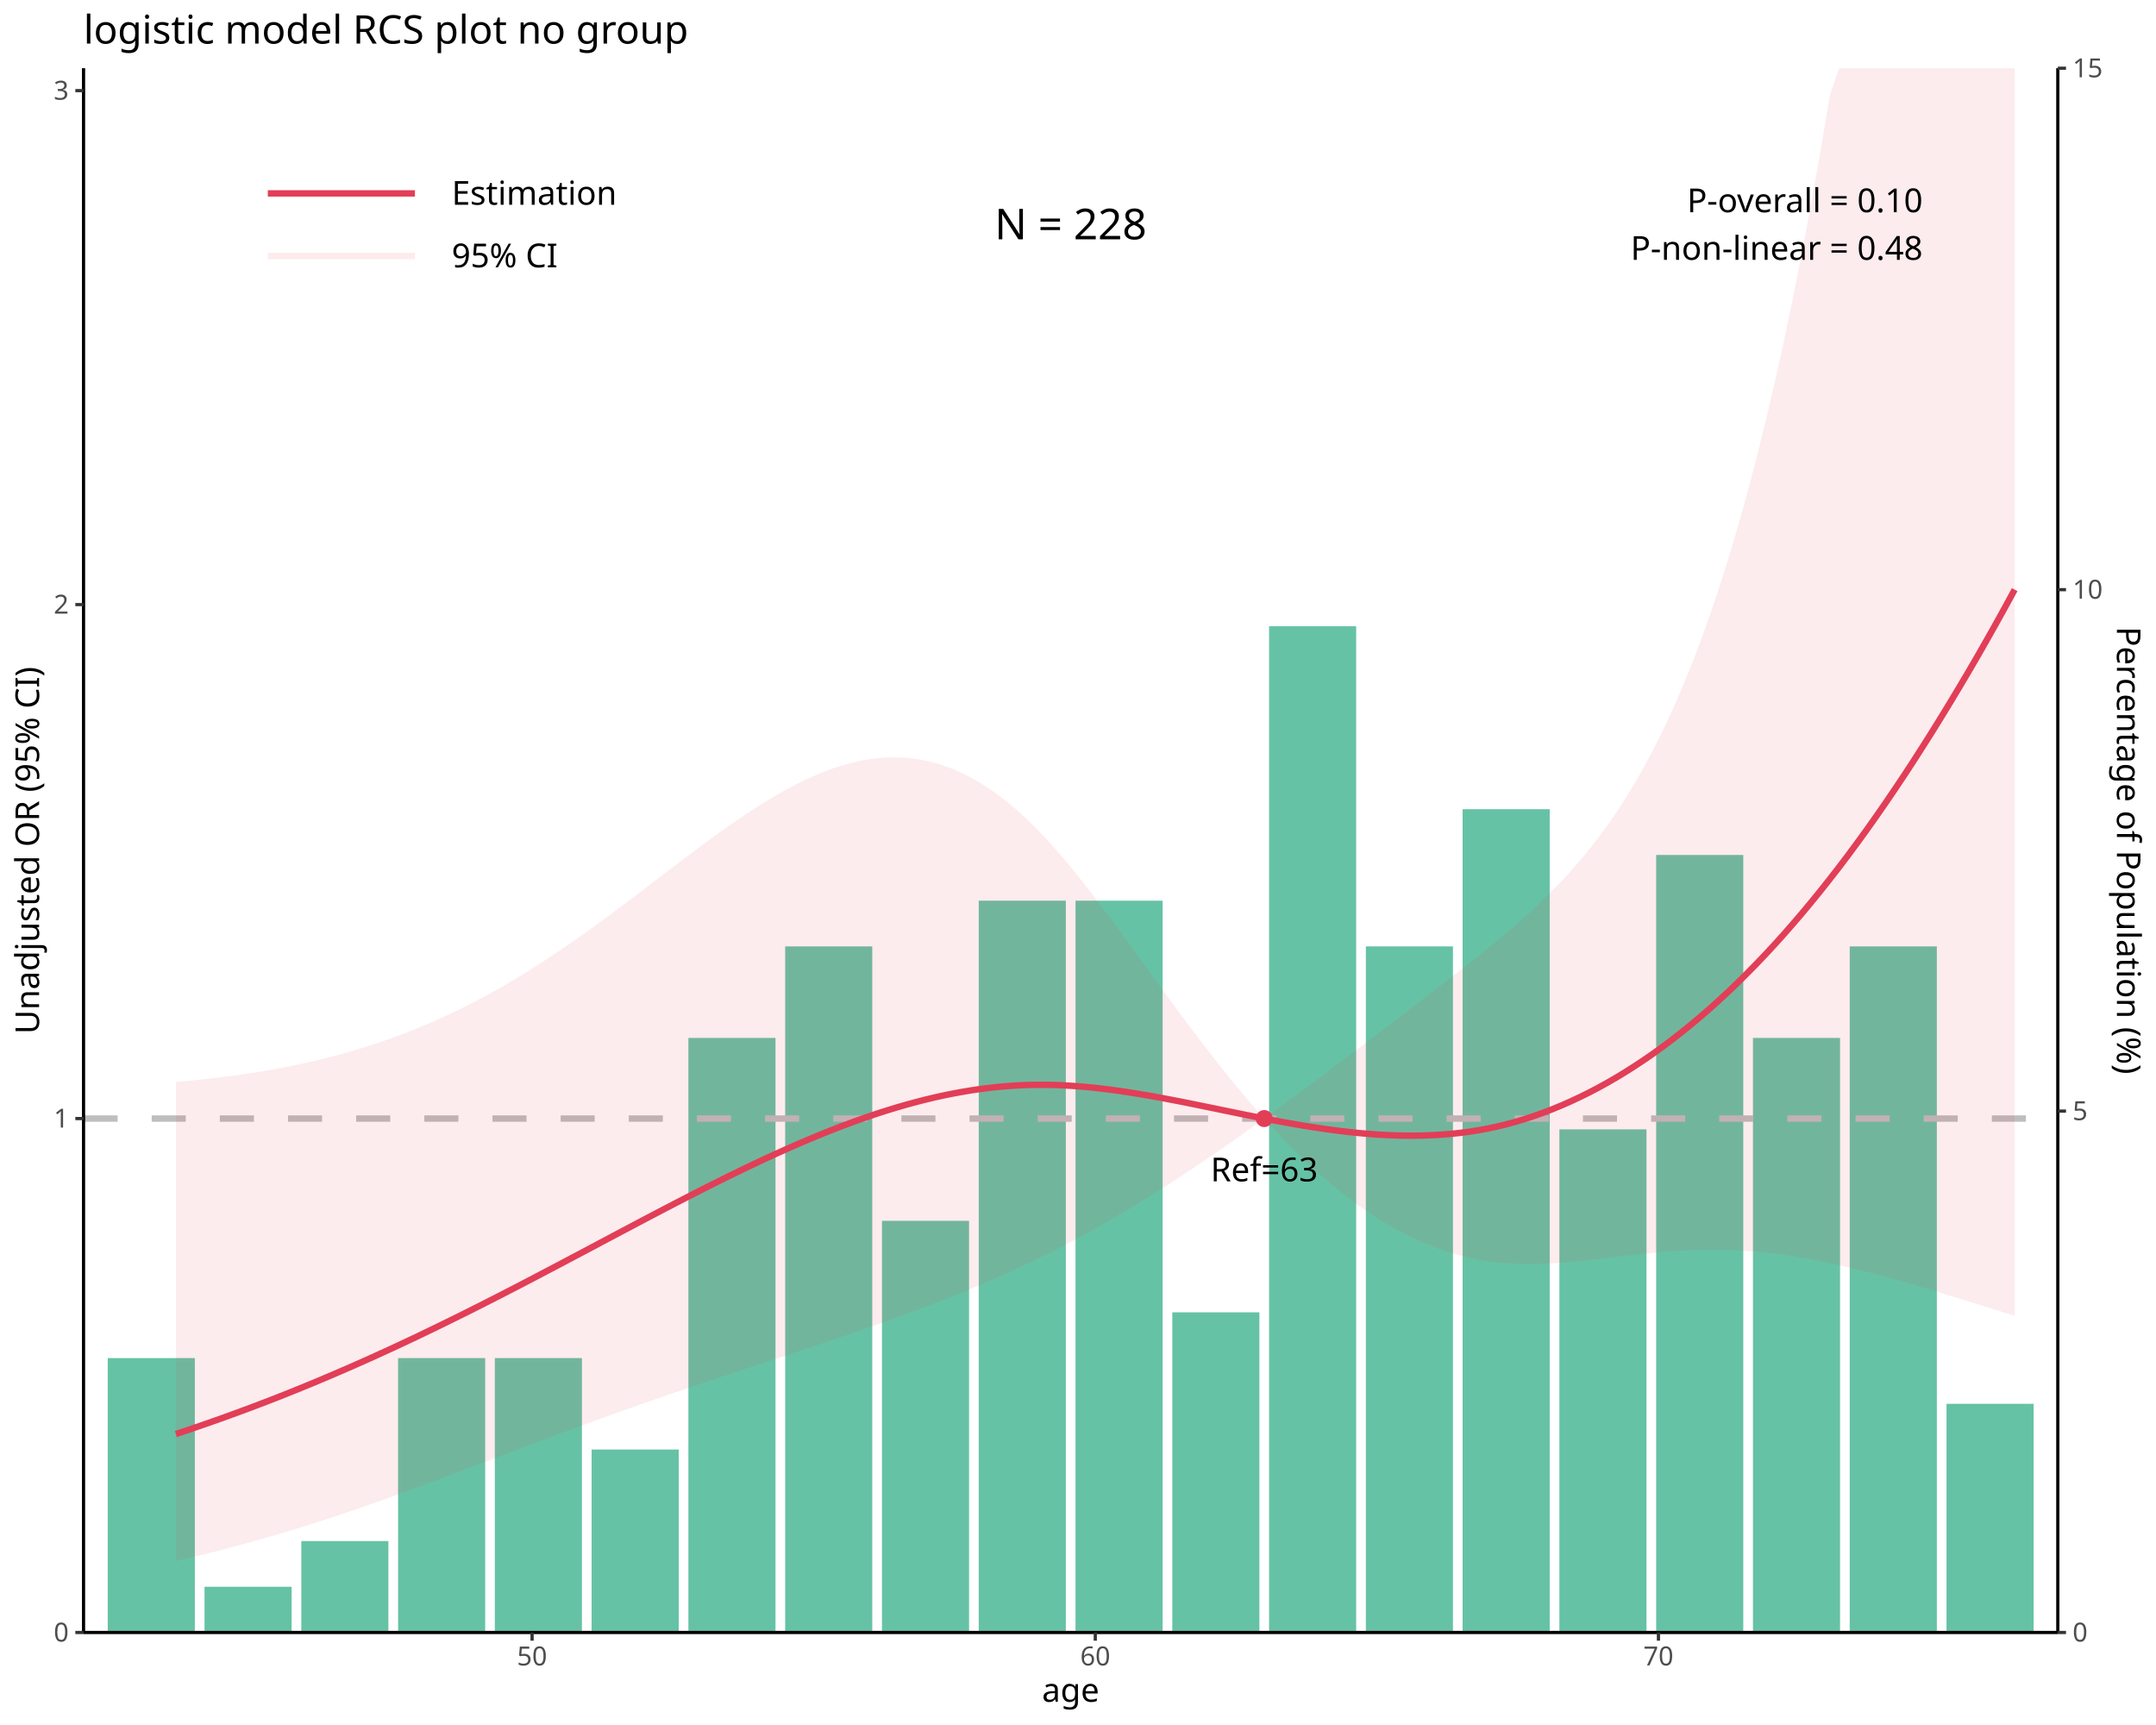
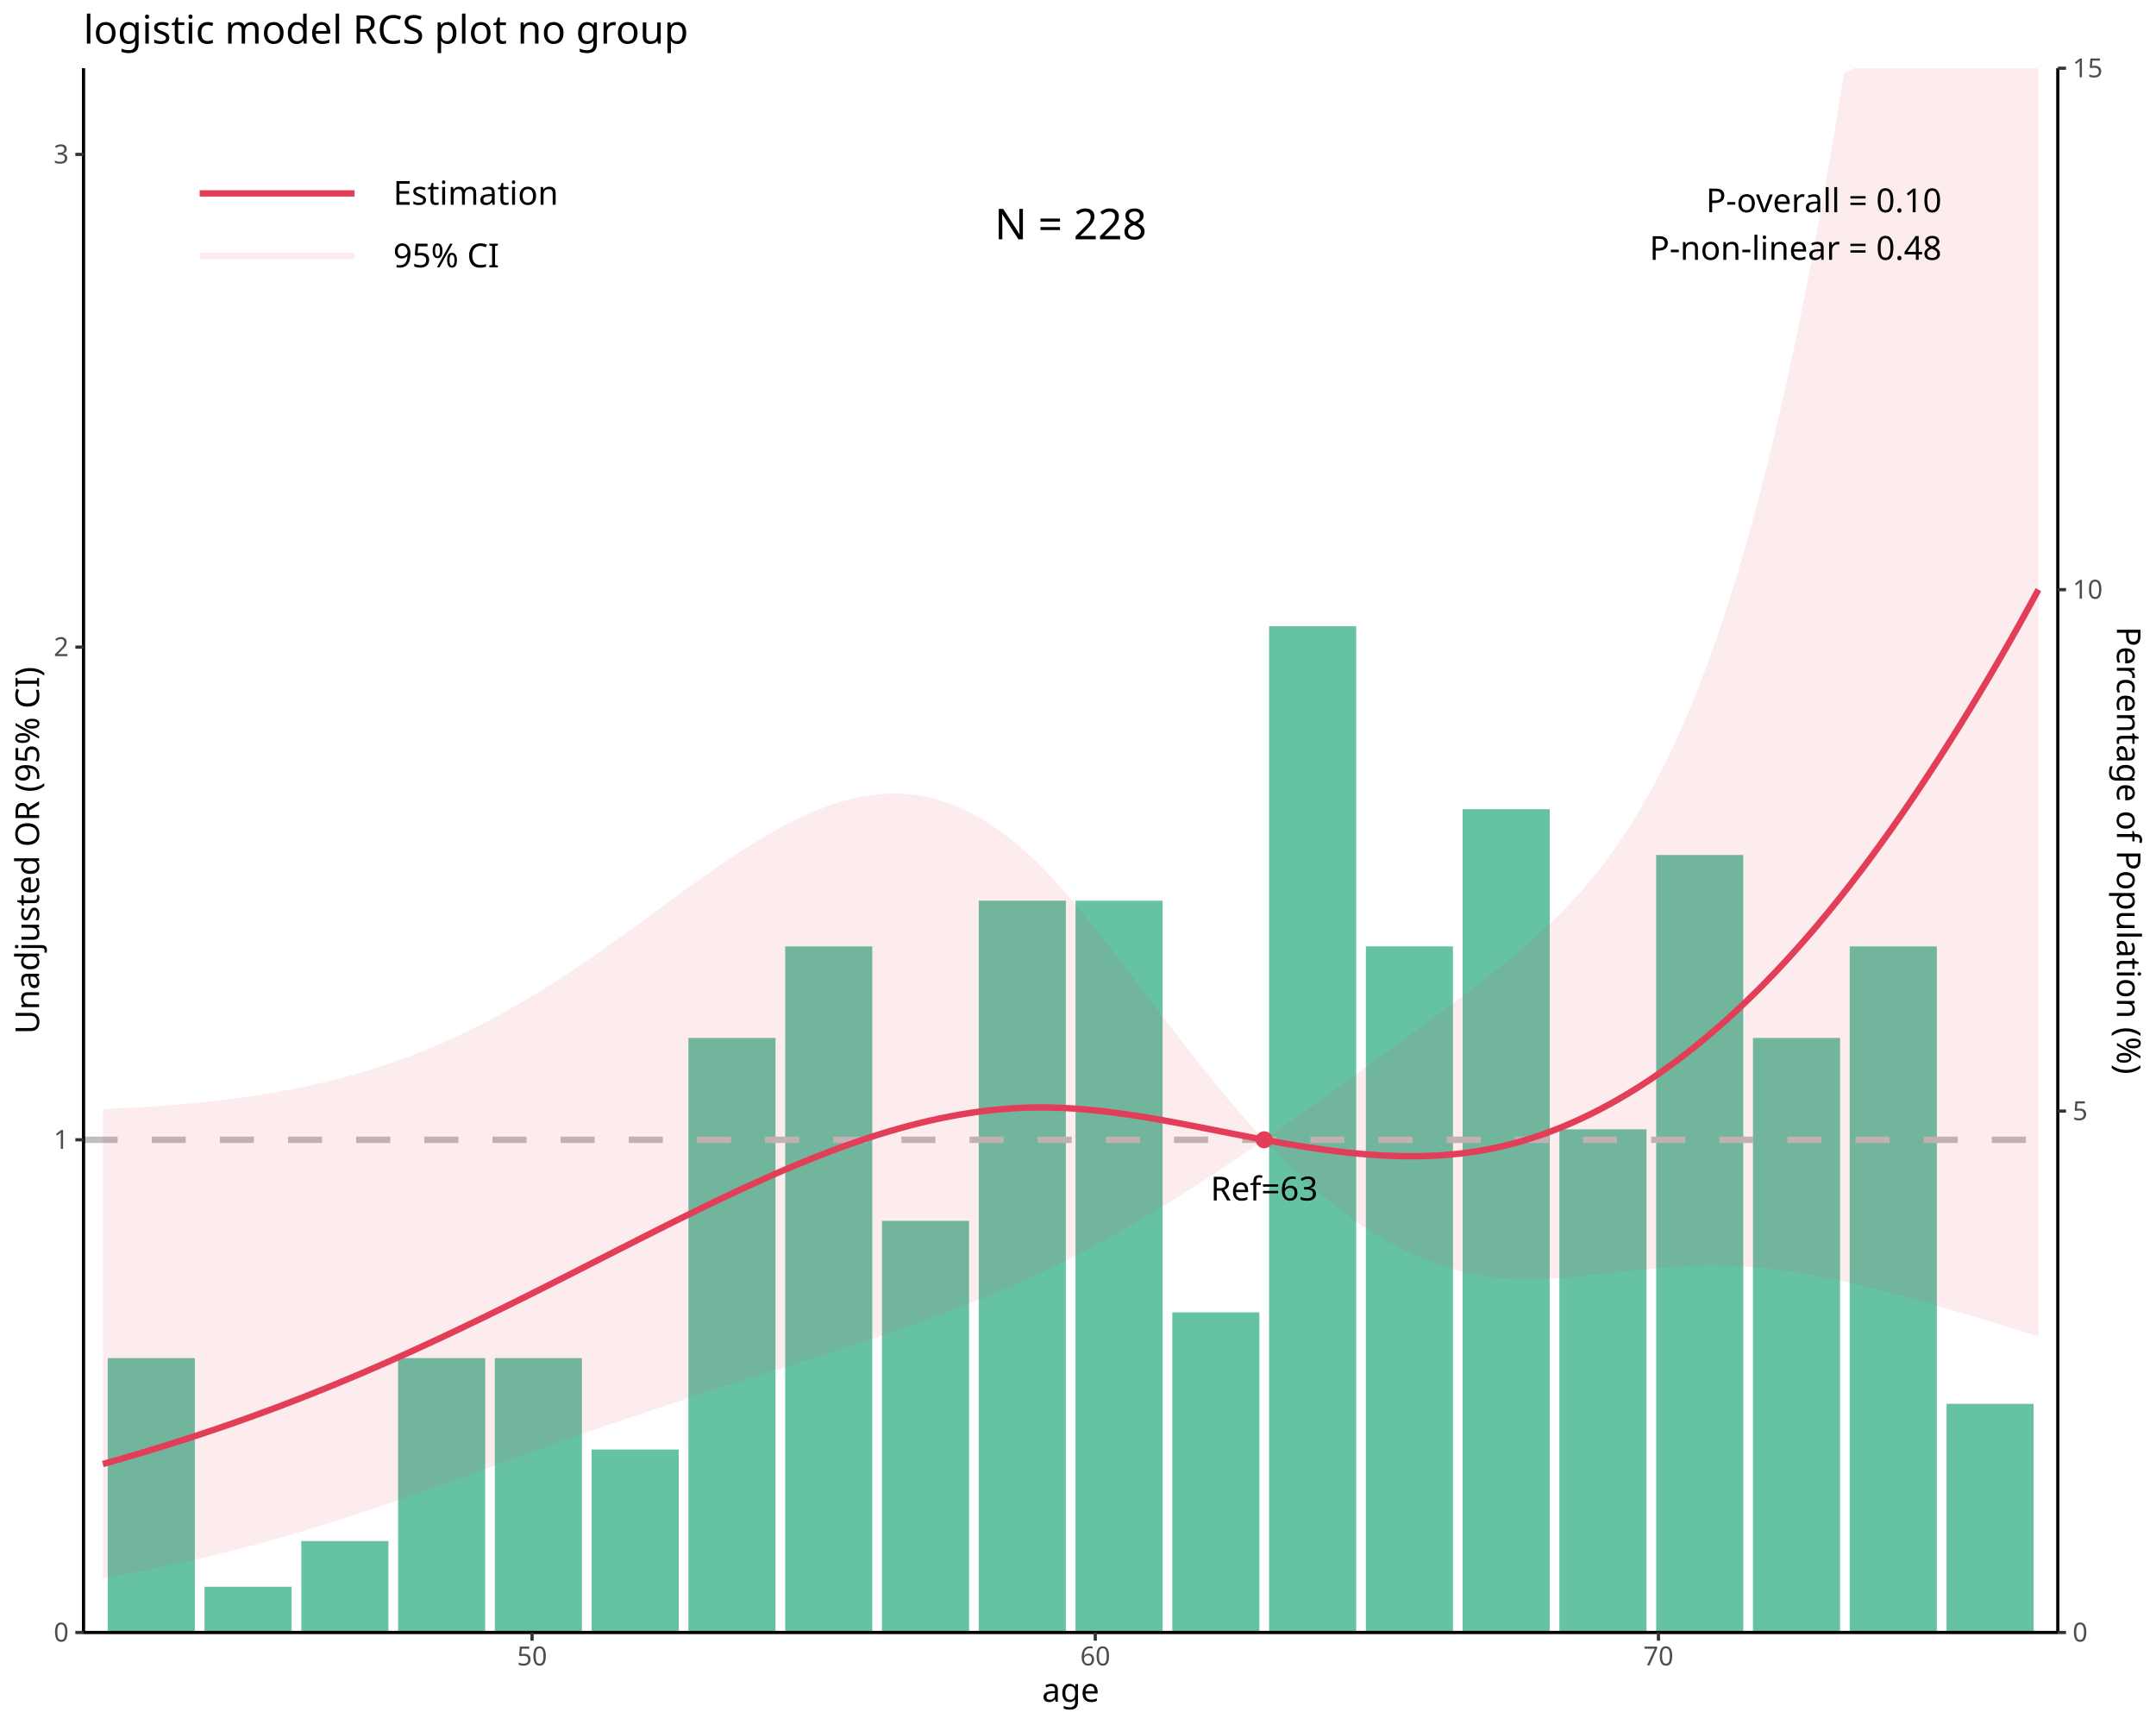
<svg xmlns="http://www.w3.org/2000/svg" class="svglite" data-engine-version="2.0" width="720.00pt" height="576.00pt" viewBox="0 0 720.00 576.00">
  <defs>
    <style type="text/css">
    .svglite line, .svglite polyline, .svglite polygon, .svglite path, .svglite rect, .svglite circle {
      fill: none;
      stroke: #000000;
      stroke-linecap: round;
      stroke-linejoin: round;
      stroke-miterlimit: 10.00;
    }
  </style>
  </defs>
  <rect width="100%" height="100%" style="stroke: none; fill: #FFFFFF;" />
  <defs>
    <clipPath id="cpMC4wMHw3MjAuMDB8MC4wMHw1NzYuMDA=">
      <rect x="0.00" y="0.00" width="720.00" height="576.00" />
    </clipPath>
  </defs>
  <g clip-path="url(#cpMC4wMHw3MjAuMDB8MC4wMHw1NzYuMDA=)">
    <rect x="-0" y="0.00" width="720.00" height="576.00" style="stroke-width: 1.07; stroke: #FFFFFF; fill: #FFFFFF;" />
  </g>
  <defs>
    <clipPath id="cpMjcuOTB8Njg3LjIxfDIyLjc4fDU0NS4xMQ==">
      <rect x="27.90" y="22.78" width="659.31" height="522.33" />
    </clipPath>
  </defs>
  <g clip-path="url(#cpMjcuOTB8Njg3LjIxfDIyLjc4fDU0NS4xMQ==)">
    <rect x="27.90" y="22.78" width="659.31" height="522.33" style="stroke-width: 1.07; stroke: none; fill: #FFFFFF;" />
    <rect x="35.98" y="453.48" width="29.09" height="91.64" style="stroke-width: 1.07; stroke: none; stroke-linecap: butt; stroke-linejoin: miter; fill: #66C2A5;" />
    <rect x="68.30" y="529.84" width="29.09" height="15.27" style="stroke-width: 1.07; stroke: none; stroke-linecap: butt; stroke-linejoin: miter; fill: #66C2A5;" />
    <rect x="100.62" y="514.57" width="29.09" height="30.55" style="stroke-width: 1.07; stroke: none; stroke-linecap: butt; stroke-linejoin: miter; fill: #66C2A5;" />
    <rect x="132.94" y="453.48" width="29.09" height="91.64" style="stroke-width: 1.07; stroke: none; stroke-linecap: butt; stroke-linejoin: miter; fill: #66C2A5;" />
    <rect x="165.25" y="453.48" width="29.09" height="91.64" style="stroke-width: 1.07; stroke: none; stroke-linecap: butt; stroke-linejoin: miter; fill: #66C2A5;" />
    <rect x="197.57" y="484.02" width="29.09" height="61.09" style="stroke-width: 1.07; stroke: none; stroke-linecap: butt; stroke-linejoin: miter; fill: #66C2A5;" />
    <rect x="229.89" y="346.57" width="29.09" height="198.55" style="stroke-width: 1.07; stroke: none; stroke-linecap: butt; stroke-linejoin: miter; fill: #66C2A5;" />
    <rect x="262.21" y="316.02" width="29.09" height="229.09" style="stroke-width: 1.07; stroke: none; stroke-linecap: butt; stroke-linejoin: miter; fill: #66C2A5;" />
    <rect x="294.53" y="407.66" width="29.09" height="137.46" style="stroke-width: 1.07; stroke: none; stroke-linecap: butt; stroke-linejoin: miter; fill: #66C2A5;" />
    <rect x="326.85" y="300.75" width="29.09" height="244.36" style="stroke-width: 1.07; stroke: none; stroke-linecap: butt; stroke-linejoin: miter; fill: #66C2A5;" />
    <rect x="359.17" y="300.75" width="29.09" height="244.36" style="stroke-width: 1.07; stroke: none; stroke-linecap: butt; stroke-linejoin: miter; fill: #66C2A5;" />
    <rect x="391.49" y="438.20" width="29.09" height="106.91" style="stroke-width: 1.07; stroke: none; stroke-linecap: butt; stroke-linejoin: miter; fill: #66C2A5;" />
    <rect x="423.81" y="209.11" width="29.09" height="336.00" style="stroke-width: 1.07; stroke: none; stroke-linecap: butt; stroke-linejoin: miter; fill: #66C2A5;" />
    <rect x="456.13" y="316.02" width="29.09" height="229.09" style="stroke-width: 1.07; stroke: none; stroke-linecap: butt; stroke-linejoin: miter; fill: #66C2A5;" />
    <rect x="488.44" y="270.20" width="29.09" height="274.91" style="stroke-width: 1.07; stroke: none; stroke-linecap: butt; stroke-linejoin: miter; fill: #66C2A5;" />
    <rect x="520.76" y="377.11" width="29.09" height="168.00" style="stroke-width: 1.07; stroke: none; stroke-linecap: butt; stroke-linejoin: miter; fill: #66C2A5;" />
    <rect x="553.08" y="285.48" width="29.09" height="259.64" style="stroke-width: 1.07; stroke: none; stroke-linecap: butt; stroke-linejoin: miter; fill: #66C2A5;" />
    <rect x="585.40" y="346.57" width="29.09" height="198.55" style="stroke-width: 1.07; stroke: none; stroke-linecap: butt; stroke-linejoin: miter; fill: #66C2A5;" />
    <rect x="617.72" y="316.02" width="29.09" height="229.09" style="stroke-width: 1.07; stroke: none; stroke-linecap: butt; stroke-linejoin: miter; fill: #66C2A5;" />
    <rect x="650.04" y="468.75" width="29.09" height="76.36" style="stroke-width: 1.07; stroke: none; stroke-linecap: butt; stroke-linejoin: miter; fill: #66C2A5;" />
-     <line x1="27.90" y1="373.50" x2="687.21" y2="373.50" style="stroke-width: 2.13; stroke: #BEBEBE; stroke-dasharray: 11.38,11.38; stroke-linecap: butt;" />
-     <circle cx="422.19" cy="373.50" r="2.49" style="stroke-width: 0.71; stroke: #E23E57; fill: #E23E57;" />
-     <polygon points="58.74,361.27 61.82,361.00 64.91,360.70 68.00,360.38 71.08,360.04 74.17,359.67 77.25,359.27 80.34,358.84 83.42,358.39 86.51,357.90 89.60,357.38 92.68,356.83 95.77,356.24 98.85,355.61 101.94,354.95 105.02,354.24 108.11,353.50 111.20,352.71 114.28,351.88 117.37,351.00 120.45,350.08 123.54,349.11 126.62,348.09 129.71,347.03 132.80,345.91 135.88,344.73 138.97,343.51 142.05,342.23 145.14,340.90 148.22,339.51 151.31,338.07 154.40,336.57 157.48,335.01 160.57,333.40 163.65,331.73 166.74,330.00 169.82,328.22 172.91,326.38 176.00,324.50 179.08,322.55 182.17,320.56 185.25,318.52 188.34,316.44 191.42,314.31 194.51,312.14 197.60,309.93 200.68,307.69 203.77,305.42 206.85,303.12 209.94,300.80 213.02,298.47 216.11,296.12 219.20,293.76 222.28,291.41 225.37,289.06 228.45,286.72 231.54,284.40 234.62,282.10 237.71,279.84 240.80,277.61 243.88,275.43 246.97,273.30 250.05,271.24 253.14,269.24 256.23,267.33 259.31,265.49 262.40,263.75 265.48,262.11 268.57,260.58 271.65,259.17 274.74,257.87 277.83,256.72 280.91,255.70 284.00,254.82 287.08,254.10 290.17,253.55 293.25,253.15 296.34,252.94 299.43,252.90 302.51,253.04 305.60,253.38 308.68,253.90 311.77,254.63 314.85,255.56 317.94,256.69 321.03,258.03 324.11,259.57 327.20,261.33 330.28,263.30 333.37,265.48 336.45,267.87 339.54,270.46 342.63,273.26 345.71,276.27 348.80,279.47 351.88,282.87 354.97,286.42 358.05,290.13 361.14,293.97 364.23,297.91 367.31,301.95 370.40,306.06 373.48,310.23 376.57,314.45 379.65,318.69 382.74,322.94 385.83,327.19 388.91,331.42 392.00,335.63 395.08,339.81 398.17,343.93 401.25,348.00 404.34,352.00 407.43,355.93 410.51,359.77 413.60,363.53 416.68,367.20 419.77,370.77 422.85,373.01 425.94,370.77 429.03,368.51 432.11,366.23 435.20,363.94 438.28,361.64 441.37,359.33 444.45,357.01 447.54,354.69 450.63,352.36 453.71,350.02 456.80,347.68 459.88,345.33 462.97,342.98 466.05,340.63 469.14,338.27 472.23,335.91 475.31,333.54 478.40,331.17 481.48,328.79 484.57,326.39 487.66,323.98 490.74,321.55 493.83,319.09 496.91,316.61 500.00,314.07 503.08,311.49 506.17,308.84 509.26,306.12 512.34,303.30 515.43,300.37 518.51,297.31 521.60,294.11 524.68,290.75 527.77,287.21 530.86,283.47 533.94,279.50 537.03,275.28 540.11,270.79 543.20,266.01 546.28,260.91 549.37,255.47 552.46,249.66 555.54,243.45 558.63,236.82 561.71,229.75 564.80,222.19 567.88,214.14 570.97,205.55 574.06,196.41 577.14,186.68 580.23,176.33 583.31,165.34 586.40,153.66 589.48,141.28 592.57,128.16 595.66,114.26 598.74,99.55 601.83,84.00 604.91,67.57 608.00,50.22 611.08,31.92 614.17,22.78 617.26,22.78 620.34,22.78 623.43,22.78 626.51,22.78 629.60,22.78 632.68,22.78 635.77,22.78 638.86,22.78 641.94,22.78 645.03,22.78 648.11,22.78 651.20,22.78 654.28,22.78 657.37,22.78 660.46,22.78 663.54,22.78 666.63,22.78 669.71,22.78 672.80,22.78 672.80,439.39 669.71,438.42 666.63,437.44 663.54,436.47 660.46,435.51 657.37,434.55 654.28,433.59 651.20,432.64 648.11,431.70 645.03,430.76 641.94,429.84 638.86,428.93 635.77,428.04 632.68,427.17 629.60,426.32 626.51,425.49 623.43,424.68 620.34,423.90 617.26,423.16 614.17,422.45 611.08,421.77 608.00,421.13 604.91,420.54 601.83,419.98 598.74,419.48 595.66,419.02 592.57,418.61 589.48,418.26 586.40,417.96 583.31,417.72 580.23,417.53 577.14,417.40 574.06,417.33 570.97,417.31 567.88,417.35 564.80,417.45 561.71,417.59 558.63,417.78 555.54,418.02 552.46,418.29 549.37,418.60 546.28,418.93 543.20,419.29 540.11,419.65 537.03,420.02 533.94,420.39 530.86,420.74 527.77,421.07 524.68,421.37 521.60,421.63 518.51,421.84 515.43,422.00 512.34,422.08 509.26,422.09 506.17,422.01 503.08,421.84 500.00,421.56 496.91,421.16 493.83,420.65 490.74,420.01 487.66,419.25 484.57,418.36 481.48,417.35 478.40,416.21 475.31,414.95 472.23,413.55 469.14,412.03 466.05,410.39 462.97,408.61 459.88,406.71 456.80,404.68 453.71,402.53 450.63,400.25 447.54,397.84 444.45,395.31 441.37,392.66 438.28,389.88 435.20,386.98 432.11,383.97 429.03,380.84 425.94,377.59 422.85,374.23 419.77,375.24 416.68,377.46 413.60,379.65 410.51,381.82 407.43,383.97 404.34,386.09 401.25,388.19 398.17,390.26 395.08,392.31 392.00,394.33 388.91,396.32 385.83,398.28 382.74,400.21 379.65,402.11 376.57,403.97 373.48,405.80 370.40,407.60 367.31,409.36 364.23,411.09 361.14,412.79 358.05,414.44 354.97,416.07 351.88,417.65 348.80,419.20 345.71,420.72 342.63,422.19 339.54,423.64 336.45,425.05 333.37,426.42 330.28,427.77 327.20,429.09 324.11,430.39 321.03,431.66 317.94,432.90 314.85,434.12 311.77,435.33 308.68,436.51 305.60,437.67 302.51,438.81 299.43,439.94 296.34,441.05 293.25,442.15 290.17,443.24 287.08,444.31 284.00,445.38 280.91,446.43 277.83,447.48 274.74,448.52 271.65,449.55 268.57,450.58 265.48,451.61 262.40,452.63 259.31,453.65 256.23,454.67 253.14,455.68 250.05,456.70 246.97,457.72 243.88,458.75 240.80,459.77 237.71,460.81 234.62,461.84 231.54,462.88 228.45,463.93 225.37,464.98 222.28,466.04 219.20,467.11 216.11,468.18 213.02,469.27 209.94,470.36 206.85,471.45 203.77,472.56 200.68,473.68 197.60,474.80 194.51,475.93 191.42,477.06 188.34,478.21 185.25,479.36 182.17,480.51 179.08,481.68 176.00,482.84 172.91,484.01 169.82,485.18 166.74,486.35 163.65,487.53 160.57,488.70 157.48,489.87 154.40,491.04 151.31,492.21 148.22,493.37 145.14,494.52 142.05,495.67 138.97,496.81 135.88,497.95 132.80,499.07 129.71,500.18 126.62,501.28 123.54,502.36 120.45,503.44 117.37,504.49 114.28,505.54 111.20,506.56 108.11,507.58 105.02,508.57 101.94,509.54 98.85,510.50 95.77,511.44 92.68,512.36 89.60,513.26 86.51,514.14 83.42,515.01 80.34,515.85 77.25,516.67 74.17,517.48 71.08,518.26 68.00,519.03 64.91,519.78 61.82,520.51 58.74,521.22 " style="stroke-width: 0.00; stroke: none; stroke-linecap: butt; fill: #E23E57; fill-opacity: 0.10;" />
-     <polyline points="58.74,361.27 61.82,361.00 64.91,360.70 68.00,360.38 71.08,360.04 74.17,359.67 77.25,359.27 80.34,358.84 83.42,358.39 86.51,357.90 89.60,357.38 92.68,356.83 95.77,356.24 98.85,355.61 101.94,354.95 105.02,354.24 108.11,353.50 111.20,352.71 114.28,351.88 117.37,351.00 120.45,350.08 123.54,349.11 126.62,348.09 129.71,347.03 132.80,345.91 135.88,344.73 138.97,343.51 142.05,342.23 145.14,340.90 148.22,339.51 151.31,338.07 154.40,336.57 157.48,335.01 160.57,333.40 163.65,331.73 166.74,330.00 169.82,328.22 172.91,326.38 176.00,324.50 179.08,322.55 182.17,320.56 185.25,318.52 188.34,316.44 191.42,314.31 194.51,312.14 197.60,309.93 200.68,307.69 203.77,305.42 206.85,303.12 209.94,300.80 213.02,298.47 216.11,296.12 219.20,293.76 222.28,291.41 225.37,289.06 228.45,286.72 231.54,284.40 234.62,282.10 237.71,279.84 240.80,277.61 243.88,275.43 246.97,273.30 250.05,271.24 253.14,269.24 256.23,267.33 259.31,265.49 262.40,263.75 265.48,262.11 268.57,260.58 271.65,259.17 274.74,257.87 277.83,256.72 280.91,255.70 284.00,254.82 287.08,254.10 290.17,253.55 293.25,253.15 296.34,252.94 299.43,252.90 302.51,253.04 305.60,253.38 308.68,253.90 311.77,254.63 314.85,255.56 317.94,256.69 321.03,258.03 324.11,259.57 327.20,261.33 330.28,263.30 333.37,265.48 336.45,267.87 339.54,270.46 342.63,273.26 345.71,276.27 348.80,279.47 351.88,282.87 354.97,286.42 358.05,290.13 361.14,293.97 364.23,297.91 367.31,301.95 370.40,306.06 373.48,310.23 376.57,314.45 379.65,318.69 382.74,322.94 385.83,327.19 388.91,331.42 392.00,335.63 395.08,339.81 398.17,343.93 401.25,348.00 404.34,352.00 407.43,355.93 410.51,359.77 413.60,363.53 416.68,367.20 419.77,370.77 422.85,373.01 425.94,370.77 429.03,368.51 432.11,366.23 435.20,363.94 438.28,361.64 441.37,359.33 444.45,357.01 447.54,354.69 450.63,352.36 453.71,350.02 456.80,347.68 459.88,345.33 462.97,342.98 466.05,340.63 469.14,338.27 472.23,335.91 475.31,333.54 478.40,331.17 481.48,328.79 484.57,326.39 487.66,323.98 490.74,321.55 493.83,319.09 496.91,316.61 500.00,314.07 503.08,311.49 506.17,308.84 509.26,306.12 512.34,303.30 515.43,300.37 518.51,297.31 521.60,294.11 524.68,290.75 527.77,287.21 530.86,283.47 533.94,279.50 537.03,275.28 540.11,270.79 543.20,266.01 546.28,260.91 549.37,255.47 552.46,249.66 555.54,243.45 558.63,236.82 561.71,229.75 564.80,222.19 567.88,214.14 570.97,205.55 574.06,196.41 577.14,186.68 580.23,176.33 583.31,165.34 586.40,153.66 589.48,141.28 592.57,128.16 595.66,114.26 598.74,99.55 601.83,84.00 604.91,67.57 608.00,50.22 611.08,31.92 614.17,22.78 617.26,22.78 620.34,22.78 623.43,22.78 626.51,22.78 629.60,22.78 632.68,22.78 635.77,22.78 638.86,22.78 641.94,22.78 645.03,22.78 648.11,22.78 651.20,22.78 654.28,22.78 657.37,22.78 660.46,22.78 663.54,22.78 666.63,22.78 669.71,22.78 672.80,22.78 " style="stroke-width: 1.07; stroke: none; stroke-linecap: butt;" />
-     <polyline points="672.80,439.39 669.71,438.42 666.63,437.44 663.54,436.47 660.46,435.51 657.37,434.55 654.28,433.59 651.20,432.64 648.11,431.70 645.03,430.76 641.94,429.84 638.86,428.93 635.77,428.04 632.68,427.17 629.60,426.32 626.51,425.49 623.43,424.68 620.34,423.90 617.26,423.16 614.17,422.45 611.08,421.77 608.00,421.13 604.91,420.54 601.83,419.98 598.74,419.48 595.66,419.02 592.57,418.61 589.48,418.26 586.40,417.96 583.31,417.72 580.23,417.53 577.14,417.40 574.06,417.33 570.97,417.31 567.88,417.35 564.80,417.45 561.71,417.59 558.63,417.78 555.54,418.02 552.46,418.29 549.37,418.60 546.28,418.93 543.20,419.29 540.11,419.65 537.03,420.02 533.94,420.39 530.86,420.74 527.77,421.07 524.68,421.37 521.60,421.63 518.51,421.84 515.43,422.00 512.34,422.08 509.26,422.09 506.17,422.01 503.08,421.84 500.00,421.56 496.91,421.16 493.83,420.65 490.74,420.01 487.66,419.25 484.57,418.36 481.48,417.35 478.40,416.21 475.31,414.95 472.23,413.55 469.14,412.03 466.05,410.39 462.97,408.61 459.88,406.71 456.80,404.68 453.71,402.53 450.63,400.25 447.54,397.84 444.45,395.31 441.37,392.66 438.28,389.88 435.20,386.98 432.11,383.97 429.03,380.84 425.94,377.59 422.85,374.23 419.77,375.24 416.68,377.46 413.60,379.65 410.51,381.82 407.43,383.97 404.34,386.09 401.25,388.19 398.17,390.26 395.08,392.31 392.00,394.33 388.91,396.32 385.83,398.28 382.74,400.21 379.65,402.11 376.57,403.97 373.48,405.80 370.40,407.60 367.31,409.36 364.23,411.09 361.14,412.79 358.05,414.44 354.97,416.07 351.88,417.65 348.80,419.20 345.71,420.72 342.63,422.19 339.54,423.64 336.45,425.05 333.37,426.42 330.28,427.77 327.20,429.09 324.11,430.39 321.03,431.66 317.94,432.90 314.85,434.12 311.77,435.33 308.68,436.51 305.60,437.67 302.51,438.81 299.43,439.94 296.34,441.05 293.25,442.15 290.17,443.24 287.08,444.31 284.00,445.38 280.91,446.43 277.83,447.48 274.74,448.52 271.65,449.55 268.57,450.58 265.48,451.61 262.40,452.63 259.31,453.65 256.23,454.67 253.14,455.68 250.05,456.70 246.97,457.72 243.88,458.75 240.80,459.77 237.71,460.81 234.62,461.84 231.54,462.88 228.45,463.93 225.37,464.98 222.28,466.04 219.20,467.11 216.11,468.18 213.02,469.27 209.94,470.36 206.85,471.45 203.77,472.56 200.68,473.68 197.60,474.80 194.51,475.93 191.42,477.06 188.34,478.21 185.25,479.36 182.17,480.51 179.08,481.68 176.00,482.84 172.91,484.01 169.82,485.18 166.74,486.35 163.65,487.53 160.57,488.70 157.48,489.87 154.40,491.04 151.31,492.21 148.22,493.37 145.14,494.52 142.05,495.67 138.97,496.81 135.88,497.95 132.80,499.07 129.71,500.18 126.62,501.28 123.54,502.36 120.45,503.44 117.37,504.49 114.28,505.54 111.20,506.56 108.11,507.58 105.02,508.57 101.94,509.54 98.85,510.50 95.77,511.44 92.68,512.36 89.60,513.26 86.51,514.14 83.42,515.01 80.34,515.85 77.25,516.67 74.17,517.48 71.08,518.26 68.00,519.03 64.91,519.78 61.82,520.51 58.74,521.22 " style="stroke-width: 1.07; stroke: none; stroke-linecap: butt;" />
-     <text x="422.19" y="394.46" text-anchor="middle" style="font-size: 11.04px; font-family: sans;" textLength="35.91px" lengthAdjust="spacingAndGlyphs">Ref=63</text>
-     <polyline points="58.74,478.84 61.82,477.81 64.91,476.76 68.00,475.70 71.08,474.62 74.17,473.53 77.25,472.41 80.34,471.28 83.42,470.14 86.51,468.97 89.60,467.79 92.68,466.59 95.77,465.37 98.85,464.13 101.94,462.87 105.02,461.60 108.11,460.30 111.20,458.99 114.28,457.66 117.37,456.32 120.45,454.96 123.54,453.58 126.62,452.18 129.71,450.77 132.80,449.34 135.88,447.89 138.97,446.44 142.05,444.96 145.14,443.47 148.22,441.97 151.31,440.45 154.40,438.92 157.48,437.38 160.57,435.83 163.65,434.26 166.74,432.69 169.82,431.10 172.91,429.51 176.00,427.90 179.08,426.29 182.17,424.67 185.25,423.05 188.34,421.42 191.42,419.79 194.51,418.16 197.60,416.52 200.68,414.88 203.77,413.24 206.85,411.60 209.94,409.97 213.02,408.34 216.11,406.71 219.20,405.09 222.28,403.48 225.37,401.87 228.45,400.28 231.54,398.69 234.62,397.12 237.71,395.56 240.80,394.02 243.88,392.50 246.97,390.99 250.05,389.51 253.14,388.04 256.23,386.60 259.31,385.19 262.40,383.80 265.48,382.44 268.57,381.11 271.65,379.81 274.74,378.54 277.83,377.31 280.91,376.12 284.00,374.96 287.08,373.84 290.17,372.77 293.25,371.73 296.34,370.75 299.43,369.80 302.51,368.91 305.60,368.07 308.68,367.27 311.77,366.53 314.85,365.84 317.94,365.21 321.03,364.64 324.11,364.12 327.20,363.66 330.28,363.27 333.37,362.93 336.45,362.66 339.54,362.45 342.63,362.31 345.71,362.24 348.80,362.23 351.88,362.28 354.97,362.40 358.05,362.58 361.14,362.81 364.23,363.10 367.31,363.43 370.40,363.81 373.48,364.22 376.57,364.68 379.65,365.17 382.74,365.69 385.83,366.23 388.91,366.80 392.00,367.39 395.08,367.99 398.17,368.61 401.25,369.24 404.34,369.87 407.43,370.51 410.51,371.14 413.60,371.78 416.68,372.40 419.77,373.02 422.85,373.62 425.94,374.21 429.03,374.78 432.11,375.33 435.20,375.86 438.28,376.35 441.37,376.82 444.45,377.25 447.54,377.65 450.63,378.01 453.71,378.33 456.80,378.60 459.88,378.83 462.97,379.01 466.05,379.13 469.14,379.20 472.23,379.21 475.31,379.16 478.40,379.05 481.48,378.86 484.57,378.61 487.66,378.28 490.74,377.88 493.83,377.39 496.91,376.82 500.00,376.16 503.08,375.41 506.17,374.57 509.26,373.64 512.34,372.63 515.43,371.53 518.51,370.34 521.60,369.06 524.68,367.70 527.77,366.25 530.86,364.72 533.94,363.10 537.03,361.39 540.11,359.60 543.20,357.71 546.28,355.74 549.37,353.69 552.46,351.54 555.54,349.31 558.63,346.98 561.71,344.57 564.80,342.07 567.88,339.48 570.97,336.80 574.06,334.02 577.14,331.16 580.23,328.20 583.31,325.15 586.40,322.01 589.48,318.78 592.57,315.45 595.66,312.03 598.74,308.51 601.83,304.91 604.91,301.20 608.00,297.41 611.08,293.52 614.17,289.54 617.26,285.46 620.34,281.29 623.43,277.03 626.51,272.68 629.60,268.23 632.68,263.70 635.77,259.08 638.86,254.36 641.94,249.56 645.03,244.68 648.11,239.71 651.20,234.66 654.28,229.53 657.37,224.31 660.46,219.01 663.54,213.61 666.63,208.13 669.71,202.56 672.80,196.89 " style="stroke-width: 2.13; stroke: #E23E57; stroke-linecap: butt;" />
-     <line x1="89.44" y1="64.57" x2="138.57" y2="64.57" style="stroke-width: 2.13; stroke: #E23E57; stroke-linecap: butt;" />
-     <line x1="89.44" y1="85.46" x2="138.57" y2="85.46" style="stroke-width: 2.13; stroke: #E23E57; stroke-opacity: 0.10; stroke-linecap: butt;" />
-     <text x="150.85" y="68.37" style="font-size: 11.04px; font-family: sans;" textLength="51.55px" lengthAdjust="spacingAndGlyphs">Estimation</text>
-     <text x="150.85" y="89.26" style="font-size: 11.04px; font-family: sans;" textLength="36.21px" lengthAdjust="spacingAndGlyphs">95% CI</text>
-     <text x="642.10" y="70.87" text-anchor="end" style="font-size: 11.04px; font-family: sans;" textLength="77.64px" lengthAdjust="spacingAndGlyphs">P-overall = 0.10</text>
-     <text x="642.10" y="86.76" text-anchor="end" style="font-size: 11.04px; font-family: sans;" textLength="94.21px" lengthAdjust="spacingAndGlyphs">P-non-linear = 0.48</text>
+     <line x1="27.90" y1="380.59" x2="687.21" y2="380.59" style="stroke-width: 2.13; stroke: #BEBEBE; stroke-dasharray: 11.38,11.38; stroke-linecap: butt;" />
+     <circle cx="422.19" cy="380.59" r="2.49" style="stroke-width: 0.71; stroke: #E23E57; fill: #E23E57;" />
+     <polygon points="34.36,370.30 37.61,370.17 40.86,370.02 44.11,369.86 47.36,369.67 50.60,369.47 53.85,369.25 57.10,369.01 60.35,368.74 63.60,368.45 66.84,368.14 70.09,367.80 73.34,367.43 76.59,367.04 79.84,366.61 83.08,366.16 86.33,365.67 89.58,365.15 92.83,364.59 96.08,363.99 99.33,363.35 102.57,362.67 105.82,361.95 109.07,361.19 112.32,360.38 115.57,359.52 118.81,358.62 122.06,357.67 125.31,356.66 128.56,355.60 131.81,354.49 135.06,353.32 138.30,352.10 141.55,350.82 144.80,349.48 148.05,348.09 151.30,346.63 154.54,345.12 157.79,343.54 161.04,341.91 164.29,340.21 167.54,338.46 170.78,336.64 174.03,334.77 177.28,332.85 180.53,330.87 183.78,328.83 187.03,326.75 190.27,324.62 193.52,322.44 196.77,320.23 200.02,317.97 203.27,315.68 206.51,313.37 209.76,311.03 213.01,308.67 216.26,306.30 219.51,303.93 222.75,301.55 226.00,299.18 229.25,296.82 232.50,294.49 235.75,292.18 239.00,289.91 242.24,287.68 245.49,285.51 248.74,283.40 251.99,281.36 255.24,279.39 258.48,277.52 261.73,275.74 264.98,274.06 268.23,272.50 271.48,271.06 274.73,269.76 277.97,268.59 281.22,267.57 284.47,266.71 287.72,266.01 290.97,265.49 294.21,265.14 297.46,264.98 300.71,265.01 303.96,265.24 307.21,265.68 310.45,266.32 313.70,267.17 316.95,268.24 320.20,269.53 323.45,271.04 326.70,272.78 329.94,274.73 333.19,276.91 336.44,279.32 339.69,281.94 342.94,284.78 346.18,287.84 349.43,291.11 352.68,294.58 355.93,298.21 359.18,302.00 362.42,305.91 365.67,309.94 368.92,314.05 372.17,318.24 375.42,322.47 378.67,326.74 381.91,331.03 385.16,335.32 388.41,339.60 391.66,343.85 394.91,348.07 398.15,352.23 401.40,356.33 404.65,360.37 407.90,364.32 411.15,368.19 414.40,371.96 417.64,375.63 420.89,379.20 424.14,379.24 427.39,376.96 430.64,374.67 433.88,372.37 437.13,370.05 440.38,367.72 443.63,365.39 446.88,363.04 450.12,360.69 453.37,358.33 456.62,355.97 459.87,353.60 463.12,351.23 466.37,348.85 469.61,346.47 472.86,344.09 476.11,341.70 479.36,339.30 482.61,336.90 485.85,334.47 489.10,332.03 492.35,329.57 495.60,327.07 498.85,324.54 502.09,321.95 505.34,319.30 508.59,316.57 511.84,313.74 515.09,310.80 518.34,307.73 521.58,304.51 524.83,301.11 528.08,297.52 531.33,293.71 534.58,289.67 537.82,285.35 541.07,280.74 544.32,275.81 547.57,270.53 550.82,264.88 554.07,258.82 557.31,252.32 560.56,245.37 563.81,237.92 567.06,229.94 570.31,221.41 573.55,212.29 576.80,202.55 580.05,192.16 583.30,181.09 586.55,169.29 589.79,156.74 593.04,143.40 596.29,129.23 599.54,114.20 602.79,98.25 606.04,81.36 609.28,63.49 612.53,44.58 615.78,24.59 619.03,22.78 622.28,22.78 625.52,22.78 628.77,22.78 632.02,22.78 635.27,22.78 638.52,22.78 641.76,22.78 645.01,22.78 648.26,22.78 651.51,22.78 654.76,22.78 658.01,22.78 661.25,22.78 664.50,22.78 667.75,22.78 671.00,22.78 674.25,22.78 677.49,22.78 680.74,22.78 680.74,446.16 677.49,445.18 674.25,444.20 671.00,443.21 667.75,442.23 664.50,441.26 661.25,440.28 658.01,439.31 654.76,438.34 651.51,437.38 648.26,436.43 645.01,435.49 641.76,434.56 638.52,433.64 635.27,432.75 632.02,431.87 628.77,431.01 625.52,430.18 622.28,429.38 619.03,428.61 615.78,427.87 612.53,427.17 609.28,426.51 606.04,425.89 602.79,425.32 599.54,424.79 596.29,424.32 593.04,423.90 589.79,423.54 586.55,423.23 583.30,422.98 580.05,422.80 576.80,422.67 573.55,422.60 570.31,422.60 567.06,422.65 563.81,422.76 560.56,422.93 557.31,423.14 554.07,423.39 550.82,423.69 547.57,424.01 544.32,424.36 541.07,424.73 537.82,425.10 534.58,425.47 531.33,425.83 528.08,426.17 524.83,426.47 521.58,426.74 518.34,426.95 515.09,427.10 511.84,427.17 508.59,427.16 505.34,427.06 502.09,426.86 498.85,426.54 495.60,426.09 492.35,425.52 489.10,424.81 485.85,423.97 482.61,423.00 479.36,421.89 476.11,420.65 472.86,419.28 469.61,417.77 466.37,416.12 463.12,414.34 459.87,412.43 456.62,410.37 453.37,408.19 450.12,405.87 446.88,403.42 443.63,400.84 440.38,398.12 437.13,395.28 433.88,392.31 430.64,389.21 427.39,385.99 424.14,382.65 420.89,381.49 417.64,383.73 414.40,385.95 411.15,388.14 407.90,390.31 404.65,392.46 401.40,394.58 398.15,396.68 394.91,398.74 391.66,400.78 388.41,402.78 385.16,404.75 381.91,406.69 378.67,408.59 375.42,410.47 372.17,412.30 368.92,414.10 365.67,415.86 362.42,417.59 359.18,419.27 355.93,420.92 352.68,422.53 349.43,424.10 346.18,425.64 342.94,427.13 339.69,428.59 336.44,430.02 333.19,431.41 329.94,432.77 326.70,434.09 323.45,435.40 320.20,436.67 316.95,437.92 313.70,439.15 310.45,440.35 307.21,441.53 303.96,442.69 300.71,443.84 297.46,444.97 294.21,446.08 290.97,447.18 287.72,448.27 284.47,449.34 281.22,450.41 277.97,451.47 274.73,452.52 271.48,453.56 268.23,454.60 264.98,455.63 261.73,456.66 258.48,457.69 255.24,458.72 251.99,459.75 248.74,460.77 245.49,461.81 242.24,462.84 239.00,463.88 235.75,464.92 232.50,465.97 229.25,467.02 226.00,468.09 222.75,469.15 219.51,470.23 216.26,471.31 213.01,472.41 209.76,473.51 206.51,474.62 203.27,475.73 200.02,476.86 196.77,477.99 193.52,479.14 190.27,480.29 187.03,481.44 183.78,482.61 180.53,483.78 177.28,484.95 174.03,486.13 170.78,487.31 167.54,488.49 164.29,489.68 161.04,490.86 157.79,492.04 154.54,493.22 151.30,494.40 148.05,495.57 144.80,496.74 141.55,497.89 138.30,499.04 135.06,500.18 131.81,501.31 128.56,502.43 125.31,503.53 122.06,504.62 118.81,505.70 115.57,506.76 112.32,507.80 109.07,508.83 105.82,509.83 102.57,510.82 99.33,511.79 96.08,512.74 92.83,513.67 89.58,514.58 86.33,515.47 83.08,516.34 79.84,517.19 76.59,518.02 73.34,518.82 70.09,519.61 66.84,520.38 63.60,521.13 60.35,521.85 57.10,522.56 53.85,523.25 50.60,523.92 47.36,524.58 44.11,525.21 40.86,525.83 37.61,526.43 34.36,527.01 " style="stroke-width: 0.00; stroke: none; stroke-linecap: butt; fill: #E23E57; fill-opacity: 0.10;" />
+     <polyline points="34.36,370.30 37.61,370.17 40.86,370.02 44.11,369.86 47.36,369.67 50.60,369.47 53.85,369.25 57.10,369.01 60.35,368.74 63.60,368.45 66.84,368.14 70.09,367.80 73.34,367.43 76.59,367.04 79.84,366.61 83.08,366.16 86.33,365.67 89.58,365.15 92.83,364.59 96.08,363.99 99.33,363.35 102.57,362.67 105.82,361.95 109.07,361.19 112.32,360.38 115.57,359.52 118.81,358.62 122.06,357.67 125.31,356.66 128.56,355.60 131.81,354.49 135.06,353.32 138.30,352.10 141.55,350.82 144.80,349.48 148.05,348.09 151.30,346.63 154.54,345.12 157.79,343.54 161.04,341.91 164.29,340.21 167.54,338.46 170.78,336.64 174.03,334.77 177.28,332.85 180.53,330.87 183.78,328.83 187.03,326.75 190.27,324.62 193.52,322.44 196.77,320.23 200.02,317.97 203.27,315.68 206.51,313.37 209.76,311.03 213.01,308.67 216.26,306.30 219.51,303.93 222.75,301.55 226.00,299.18 229.25,296.82 232.50,294.49 235.75,292.18 239.00,289.91 242.24,287.68 245.49,285.51 248.74,283.40 251.99,281.36 255.24,279.39 258.48,277.52 261.73,275.74 264.98,274.06 268.23,272.50 271.48,271.06 274.73,269.76 277.97,268.59 281.22,267.57 284.47,266.71 287.72,266.01 290.97,265.49 294.21,265.14 297.46,264.98 300.71,265.01 303.96,265.24 307.21,265.68 310.45,266.32 313.70,267.17 316.95,268.24 320.20,269.53 323.45,271.04 326.70,272.78 329.94,274.73 333.19,276.91 336.44,279.32 339.69,281.94 342.94,284.78 346.18,287.84 349.43,291.11 352.68,294.58 355.93,298.21 359.18,302.00 362.42,305.91 365.67,309.94 368.92,314.05 372.17,318.24 375.42,322.47 378.67,326.74 381.91,331.03 385.16,335.32 388.41,339.60 391.66,343.85 394.91,348.07 398.15,352.23 401.40,356.33 404.65,360.37 407.90,364.32 411.15,368.19 414.40,371.96 417.64,375.63 420.89,379.20 424.14,379.24 427.39,376.96 430.64,374.67 433.88,372.37 437.13,370.05 440.38,367.72 443.63,365.39 446.88,363.04 450.12,360.69 453.37,358.33 456.62,355.97 459.87,353.60 463.12,351.23 466.37,348.85 469.61,346.47 472.86,344.09 476.11,341.70 479.36,339.30 482.61,336.90 485.85,334.47 489.10,332.03 492.35,329.57 495.60,327.07 498.85,324.54 502.09,321.95 505.34,319.30 508.59,316.57 511.84,313.74 515.09,310.80 518.34,307.73 521.58,304.51 524.83,301.11 528.08,297.52 531.33,293.71 534.58,289.67 537.82,285.35 541.07,280.74 544.32,275.81 547.57,270.53 550.82,264.88 554.07,258.82 557.31,252.32 560.56,245.37 563.81,237.92 567.06,229.94 570.31,221.41 573.55,212.29 576.80,202.55 580.05,192.16 583.30,181.09 586.55,169.29 589.79,156.74 593.04,143.40 596.29,129.23 599.54,114.20 602.79,98.25 606.04,81.36 609.28,63.49 612.53,44.58 615.78,24.59 619.03,22.78 622.28,22.78 625.52,22.78 628.77,22.78 632.02,22.78 635.27,22.78 638.52,22.78 641.76,22.78 645.01,22.78 648.26,22.78 651.51,22.78 654.76,22.78 658.01,22.78 661.25,22.78 664.50,22.78 667.75,22.78 671.00,22.78 674.25,22.78 677.49,22.78 680.74,22.78 " style="stroke-width: 1.07; stroke: none; stroke-linecap: butt;" />
+     <polyline points="680.74,446.16 677.49,445.18 674.25,444.20 671.00,443.21 667.75,442.23 664.50,441.26 661.25,440.28 658.01,439.31 654.76,438.34 651.51,437.38 648.26,436.43 645.01,435.49 641.76,434.56 638.52,433.64 635.27,432.75 632.02,431.87 628.77,431.01 625.52,430.18 622.28,429.38 619.03,428.61 615.78,427.87 612.53,427.17 609.28,426.51 606.04,425.89 602.79,425.32 599.54,424.79 596.29,424.32 593.04,423.90 589.79,423.54 586.55,423.23 583.30,422.98 580.05,422.80 576.80,422.67 573.55,422.60 570.31,422.60 567.06,422.65 563.81,422.76 560.56,422.93 557.31,423.14 554.07,423.39 550.82,423.69 547.57,424.01 544.32,424.36 541.07,424.73 537.82,425.10 534.58,425.47 531.33,425.83 528.08,426.17 524.83,426.47 521.58,426.74 518.34,426.95 515.09,427.10 511.84,427.17 508.59,427.16 505.34,427.06 502.09,426.86 498.85,426.54 495.60,426.09 492.35,425.52 489.10,424.81 485.85,423.97 482.61,423.00 479.36,421.89 476.11,420.65 472.86,419.28 469.61,417.77 466.37,416.12 463.12,414.34 459.87,412.43 456.62,410.37 453.37,408.19 450.12,405.87 446.88,403.42 443.63,400.84 440.38,398.12 437.13,395.28 433.88,392.31 430.64,389.21 427.39,385.99 424.14,382.65 420.89,381.49 417.64,383.73 414.40,385.95 411.15,388.14 407.90,390.31 404.65,392.46 401.40,394.58 398.15,396.68 394.91,398.74 391.66,400.78 388.41,402.78 385.16,404.75 381.91,406.69 378.67,408.59 375.42,410.47 372.17,412.30 368.92,414.10 365.67,415.86 362.42,417.59 359.18,419.27 355.93,420.92 352.68,422.53 349.43,424.10 346.18,425.64 342.94,427.13 339.69,428.59 336.44,430.02 333.19,431.41 329.94,432.77 326.70,434.09 323.45,435.40 320.20,436.67 316.95,437.92 313.70,439.15 310.45,440.35 307.21,441.53 303.96,442.69 300.71,443.84 297.46,444.97 294.21,446.08 290.97,447.18 287.72,448.27 284.47,449.34 281.22,450.41 277.97,451.47 274.73,452.52 271.48,453.56 268.23,454.60 264.98,455.63 261.73,456.66 258.48,457.69 255.24,458.72 251.99,459.75 248.74,460.77 245.49,461.81 242.24,462.84 239.00,463.88 235.75,464.92 232.50,465.97 229.25,467.02 226.00,468.09 222.75,469.15 219.51,470.23 216.26,471.31 213.01,472.41 209.76,473.51 206.51,474.62 203.27,475.73 200.02,476.86 196.77,477.99 193.52,479.14 190.27,480.29 187.03,481.44 183.78,482.61 180.53,483.78 177.28,484.95 174.03,486.13 170.78,487.31 167.54,488.49 164.29,489.68 161.04,490.86 157.79,492.04 154.54,493.22 151.30,494.40 148.05,495.57 144.80,496.74 141.55,497.89 138.30,499.04 135.06,500.18 131.81,501.31 128.56,502.43 125.31,503.53 122.06,504.62 118.81,505.70 115.57,506.76 112.32,507.80 109.07,508.83 105.82,509.83 102.57,510.82 99.33,511.79 96.08,512.74 92.83,513.67 89.58,514.58 86.33,515.47 83.08,516.34 79.84,517.19 76.59,518.02 73.34,518.82 70.09,519.61 66.84,520.38 63.60,521.13 60.35,521.85 57.10,522.56 53.85,523.25 50.60,523.92 47.36,524.58 44.11,525.21 40.86,525.83 37.61,526.43 34.36,527.01 " style="stroke-width: 1.07; stroke: none; stroke-linecap: butt;" />
+     <text x="422.19" y="400.84" text-anchor="middle" style="font-size: 11.04px; font-family: sans;" textLength="35.91px" lengthAdjust="spacingAndGlyphs">Ref=63</text>
+     <polyline points="34.36,488.86 37.61,487.94 40.86,487.01 44.11,486.06 47.36,485.09 50.60,484.11 53.85,483.11 57.10,482.10 60.35,481.06 63.60,480.02 66.84,478.95 70.09,477.87 73.34,476.77 76.59,475.65 79.84,474.51 83.08,473.36 86.33,472.18 89.58,470.99 92.83,469.78 96.08,468.54 99.33,467.29 102.57,466.02 105.82,464.73 109.07,463.42 112.32,462.09 115.57,460.74 118.81,459.38 122.06,458.00 125.31,456.59 128.56,455.18 131.81,453.74 135.06,452.29 138.30,450.82 141.55,449.33 144.80,447.83 148.05,446.32 151.30,444.79 154.54,443.24 157.79,441.68 161.04,440.12 164.29,438.53 167.54,436.94 170.78,435.34 174.03,433.73 177.28,432.11 180.53,430.48 183.78,428.84 187.03,427.20 190.27,425.56 193.52,423.91 196.77,422.25 200.02,420.60 203.27,418.95 206.51,417.30 209.76,415.65 213.01,414.00 216.26,412.36 219.51,410.72 222.75,409.09 226.00,407.48 229.25,405.87 232.50,404.28 235.75,402.69 239.00,401.13 242.24,399.58 245.49,398.05 248.74,396.54 251.99,395.06 255.24,393.60 258.48,392.16 261.73,390.75 264.98,389.37 268.23,388.03 271.48,386.71 274.73,385.44 277.97,384.19 281.22,382.99 284.47,381.83 287.72,380.71 290.97,379.63 294.21,378.60 297.46,377.62 300.71,376.69 303.96,375.81 307.21,374.98 310.45,374.21 313.70,373.50 316.95,372.84 320.20,372.24 323.45,371.71 326.70,371.23 329.94,370.82 333.19,370.48 336.44,370.21 339.69,370.00 342.94,369.86 346.18,369.79 349.43,369.80 352.68,369.87 355.93,370.00 359.18,370.20 362.42,370.46 365.67,370.77 368.92,371.12 372.17,371.53 375.42,371.97 378.67,372.45 381.91,372.97 385.16,373.51 388.41,374.08 391.66,374.67 394.91,375.28 398.15,375.91 401.40,376.54 404.65,377.18 407.90,377.82 411.15,378.46 414.40,379.10 417.64,379.73 420.89,380.35 424.14,380.95 427.39,381.54 430.64,382.10 433.88,382.64 437.13,383.15 440.38,383.64 443.63,384.08 446.88,384.49 450.12,384.87 453.37,385.19 456.62,385.47 459.87,385.70 463.12,385.88 466.37,386.00 469.61,386.07 472.86,386.07 476.11,386.00 479.36,385.87 482.61,385.66 485.85,385.37 489.10,385.01 492.35,384.56 495.60,384.02 498.85,383.39 502.09,382.66 505.34,381.84 508.59,380.93 511.84,379.92 515.09,378.82 518.34,377.63 521.58,376.35 524.83,374.97 528.08,373.50 531.33,371.94 534.58,370.29 537.82,368.55 541.07,366.71 544.32,364.78 547.57,362.76 550.82,360.65 554.07,358.44 557.31,356.13 560.56,353.74 563.81,351.24 567.06,348.65 570.31,345.97 573.55,343.19 576.80,340.31 580.05,337.33 583.30,334.26 586.55,331.09 589.79,327.82 593.04,324.45 596.29,320.98 599.54,317.41 602.79,313.74 606.04,309.98 609.28,306.11 612.53,302.14 615.78,298.08 619.03,293.91 622.28,289.65 625.52,285.29 628.77,280.83 632.02,276.28 635.27,271.63 638.52,266.88 641.76,262.05 645.01,257.12 648.26,252.11 651.51,247.01 654.76,241.81 658.01,236.53 661.25,231.16 664.50,225.69 667.75,220.13 671.00,214.47 674.25,208.71 677.49,202.85 680.74,196.89 " style="stroke-width: 2.13; stroke: #E23E57; stroke-linecap: butt;" />
+     <line x1="66.68" y1="64.57" x2="118.39" y2="64.57" style="stroke-width: 2.13; stroke: #E23E57; stroke-linecap: butt;" />
+     <line x1="66.68" y1="85.46" x2="118.39" y2="85.46" style="stroke-width: 2.13; stroke: #E23E57; stroke-opacity: 0.10; stroke-linecap: butt;" />
+     <text x="131.32" y="68.37" style="font-size: 11.04px; font-family: sans;" textLength="51.55px" lengthAdjust="spacingAndGlyphs">Estimation</text>
+     <text x="131.32" y="89.26" style="font-size: 11.04px; font-family: sans;" textLength="36.21px" lengthAdjust="spacingAndGlyphs">95% CI</text>
+     <text x="648.42" y="70.87" text-anchor="end" style="font-size: 11.04px; font-family: sans;" textLength="77.64px" lengthAdjust="spacingAndGlyphs">P-overall = 0.10</text>
+     <text x="648.42" y="86.76" text-anchor="end" style="font-size: 11.04px; font-family: sans;" textLength="94.21px" lengthAdjust="spacingAndGlyphs">P-non-linear = 0.48</text>
    <text x="357.55" y="79.91" text-anchor="middle" style="font-size: 14.23px; font-family: sans;" textLength="50.23px" lengthAdjust="spacingAndGlyphs">N = 228</text>
  </g>
  <g clip-path="url(#cpMC4wMHw3MjAuMDB8MC4wMHw1NzYuMDA=)">
    <polyline points="27.90,545.11 27.90,22.78 " style="stroke-width: 1.07; stroke-linecap: butt;" />
    <text x="22.97" y="548.14" text-anchor="end" style="font-size: 8.80px; fill: #4D4D4D; font-family: sans;" textLength="4.89px" lengthAdjust="spacingAndGlyphs">0</text>
-     <text x="22.97" y="376.52" text-anchor="end" style="font-size: 8.80px; fill: #4D4D4D; font-family: sans;" textLength="4.89px" lengthAdjust="spacingAndGlyphs">1</text>
-     <text x="22.97" y="204.91" text-anchor="end" style="font-size: 8.80px; fill: #4D4D4D; font-family: sans;" textLength="4.89px" lengthAdjust="spacingAndGlyphs">2</text>
-     <text x="22.97" y="33.29" text-anchor="end" style="font-size: 8.80px; fill: #4D4D4D; font-family: sans;" textLength="4.89px" lengthAdjust="spacingAndGlyphs">3</text>
+     <text x="22.97" y="383.62" text-anchor="end" style="font-size: 8.80px; fill: #4D4D4D; font-family: sans;" textLength="4.89px" lengthAdjust="spacingAndGlyphs">1</text>
+     <text x="22.97" y="219.10" text-anchor="end" style="font-size: 8.80px; fill: #4D4D4D; font-family: sans;" textLength="4.89px" lengthAdjust="spacingAndGlyphs">2</text>
+     <text x="22.97" y="54.58" text-anchor="end" style="font-size: 8.80px; fill: #4D4D4D; font-family: sans;" textLength="4.89px" lengthAdjust="spacingAndGlyphs">3</text>
    <polyline points="25.16,545.11 27.90,545.11 " style="stroke-width: 1.07; stroke: #333333; stroke-linecap: butt;" />
-     <polyline points="25.16,373.50 27.90,373.50 " style="stroke-width: 1.07; stroke: #333333; stroke-linecap: butt;" />
-     <polyline points="25.16,201.88 27.90,201.88 " style="stroke-width: 1.07; stroke: #333333; stroke-linecap: butt;" />
-     <polyline points="25.16,30.26 27.90,30.26 " style="stroke-width: 1.07; stroke: #333333; stroke-linecap: butt;" />
+     <polyline points="25.16,380.59 27.90,380.59 " style="stroke-width: 1.07; stroke: #333333; stroke-linecap: butt;" />
+     <polyline points="25.16,216.07 27.90,216.07 " style="stroke-width: 1.07; stroke: #333333; stroke-linecap: butt;" />
+     <polyline points="25.16,51.55 27.90,51.55 " style="stroke-width: 1.07; stroke: #333333; stroke-linecap: butt;" />
    <polyline points="687.21,545.11 687.21,22.78 " style="stroke-width: 1.07; stroke-linecap: butt;" />
    <polyline points="689.95,545.11 687.21,545.11 " style="stroke-width: 1.07; stroke: #333333; stroke-linecap: butt;" />
    <polyline points="689.95,371.00 687.21,371.00 " style="stroke-width: 1.07; stroke: #333333; stroke-linecap: butt;" />
    <polyline points="689.95,196.89 687.21,196.89 " style="stroke-width: 1.07; stroke: #333333; stroke-linecap: butt;" />
    <polyline points="689.95,22.78 687.21,22.78 " style="stroke-width: 1.07; stroke: #333333; stroke-linecap: butt;" />
    <text x="692.14" y="548.14" style="font-size: 8.80px; fill: #4D4D4D; font-family: sans;" textLength="4.89px" lengthAdjust="spacingAndGlyphs">0</text>
    <text x="692.14" y="374.03" style="font-size: 8.80px; fill: #4D4D4D; font-family: sans;" textLength="4.89px" lengthAdjust="spacingAndGlyphs">5</text>
    <text x="692.14" y="199.92" style="font-size: 8.80px; fill: #4D4D4D; font-family: sans;" textLength="9.79px" lengthAdjust="spacingAndGlyphs">10</text>
    <text x="692.14" y="25.81" style="font-size: 8.80px; fill: #4D4D4D; font-family: sans;" textLength="9.79px" lengthAdjust="spacingAndGlyphs">15</text>
    <polyline points="27.90,545.11 687.21,545.11 " style="stroke-width: 1.07; stroke-linecap: butt;" />
    <polyline points="177.69,547.85 177.69,545.11 " style="stroke-width: 1.07; stroke: #333333; stroke-linecap: butt;" />
    <polyline points="365.77,547.85 365.77,545.11 " style="stroke-width: 1.07; stroke: #333333; stroke-linecap: butt;" />
    <polyline points="553.84,547.85 553.84,545.11 " style="stroke-width: 1.07; stroke: #333333; stroke-linecap: butt;" />
    <text x="177.69" y="556.10" text-anchor="middle" style="font-size: 8.80px; fill: #4D4D4D; font-family: sans;" textLength="9.79px" lengthAdjust="spacingAndGlyphs">50</text>
    <text x="365.77" y="556.10" text-anchor="middle" style="font-size: 8.80px; fill: #4D4D4D; font-family: sans;" textLength="9.79px" lengthAdjust="spacingAndGlyphs">60</text>
    <text x="553.84" y="556.10" text-anchor="middle" style="font-size: 8.80px; fill: #4D4D4D; font-family: sans;" textLength="9.79px" lengthAdjust="spacingAndGlyphs">70</text>
    <text x="357.55" y="568.24" text-anchor="middle" style="font-size: 11.00px; font-family: sans;" textLength="18.35px" lengthAdjust="spacingAndGlyphs">age</text>
    <text transform="translate(13.05,283.95) rotate(-90)" text-anchor="middle" style="font-size: 11.00px; font-family: sans;" textLength="121.68px" lengthAdjust="spacingAndGlyphs">Unadjusted OR (95% CI)</text>
    <text transform="translate(706.95,283.95) rotate(90)" text-anchor="middle" style="font-size: 11.00px; font-family: sans;" textLength="143.71px" lengthAdjust="spacingAndGlyphs">Percentage of Population (%)</text>
    <text x="27.90" y="14.56" style="font-size: 13.20px; font-family: sans;" textLength="192.25px" lengthAdjust="spacingAndGlyphs">logistic model RCS plot no group</text>
  </g>
</svg>
